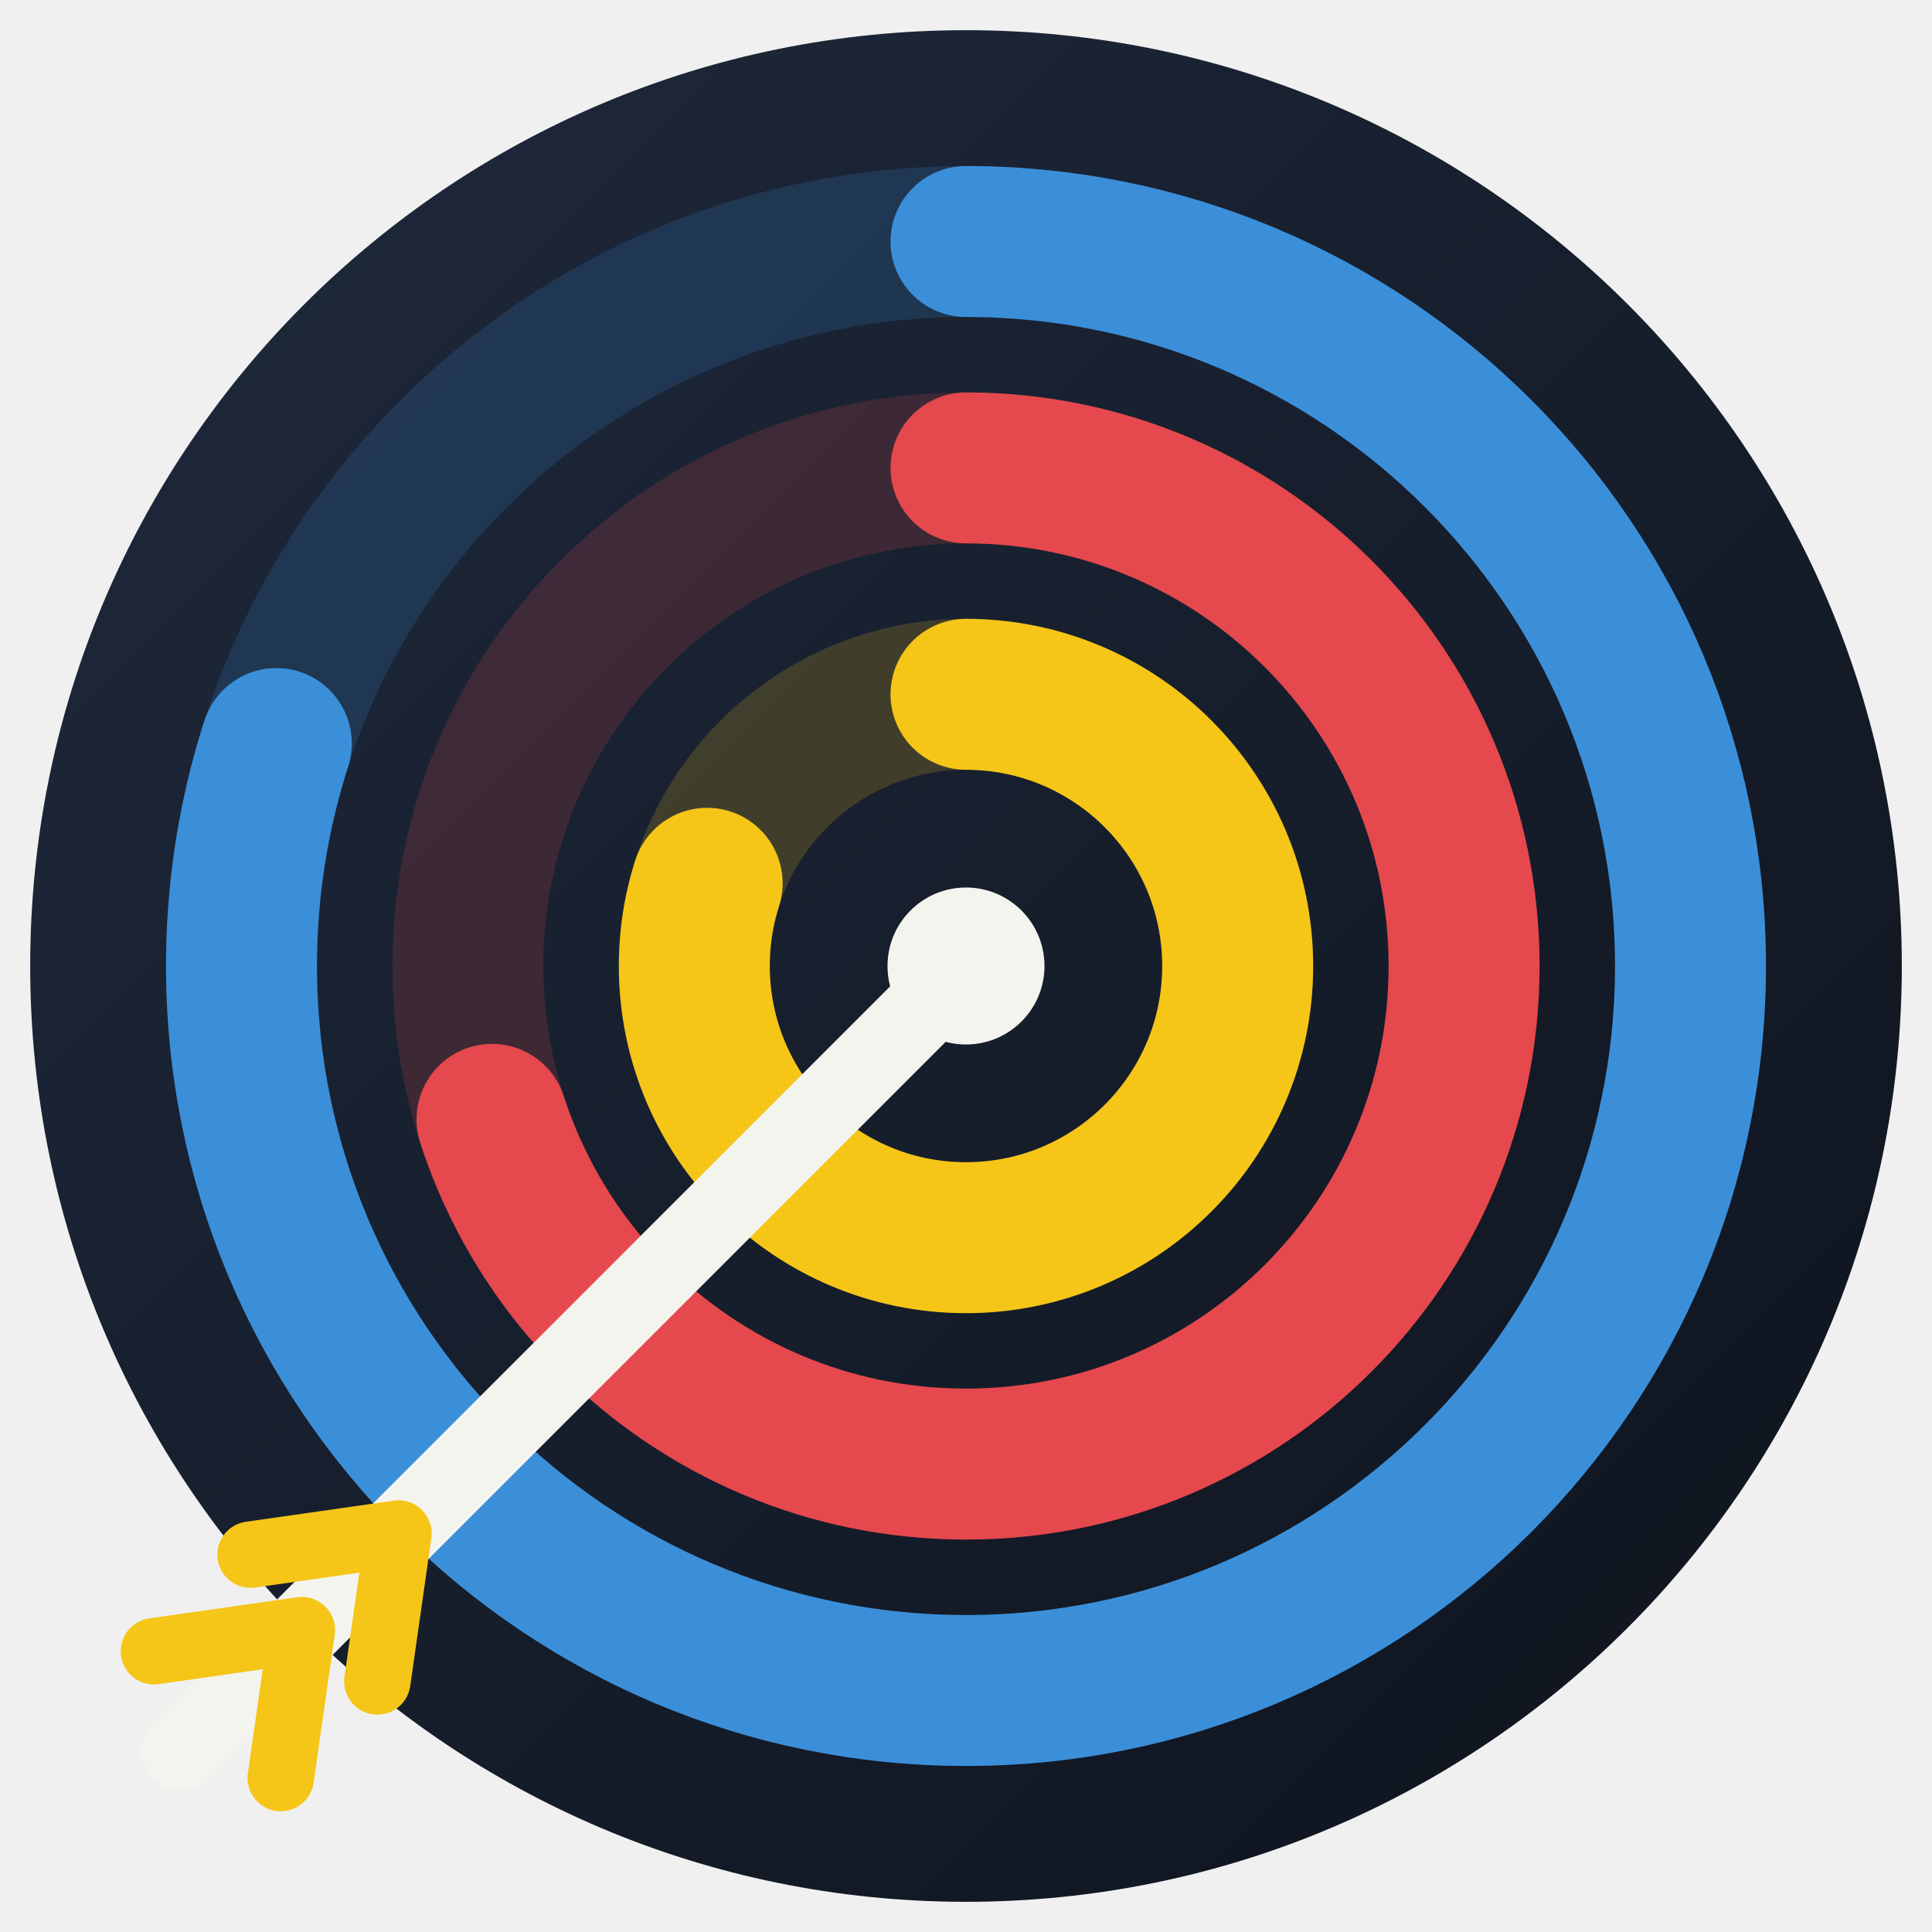
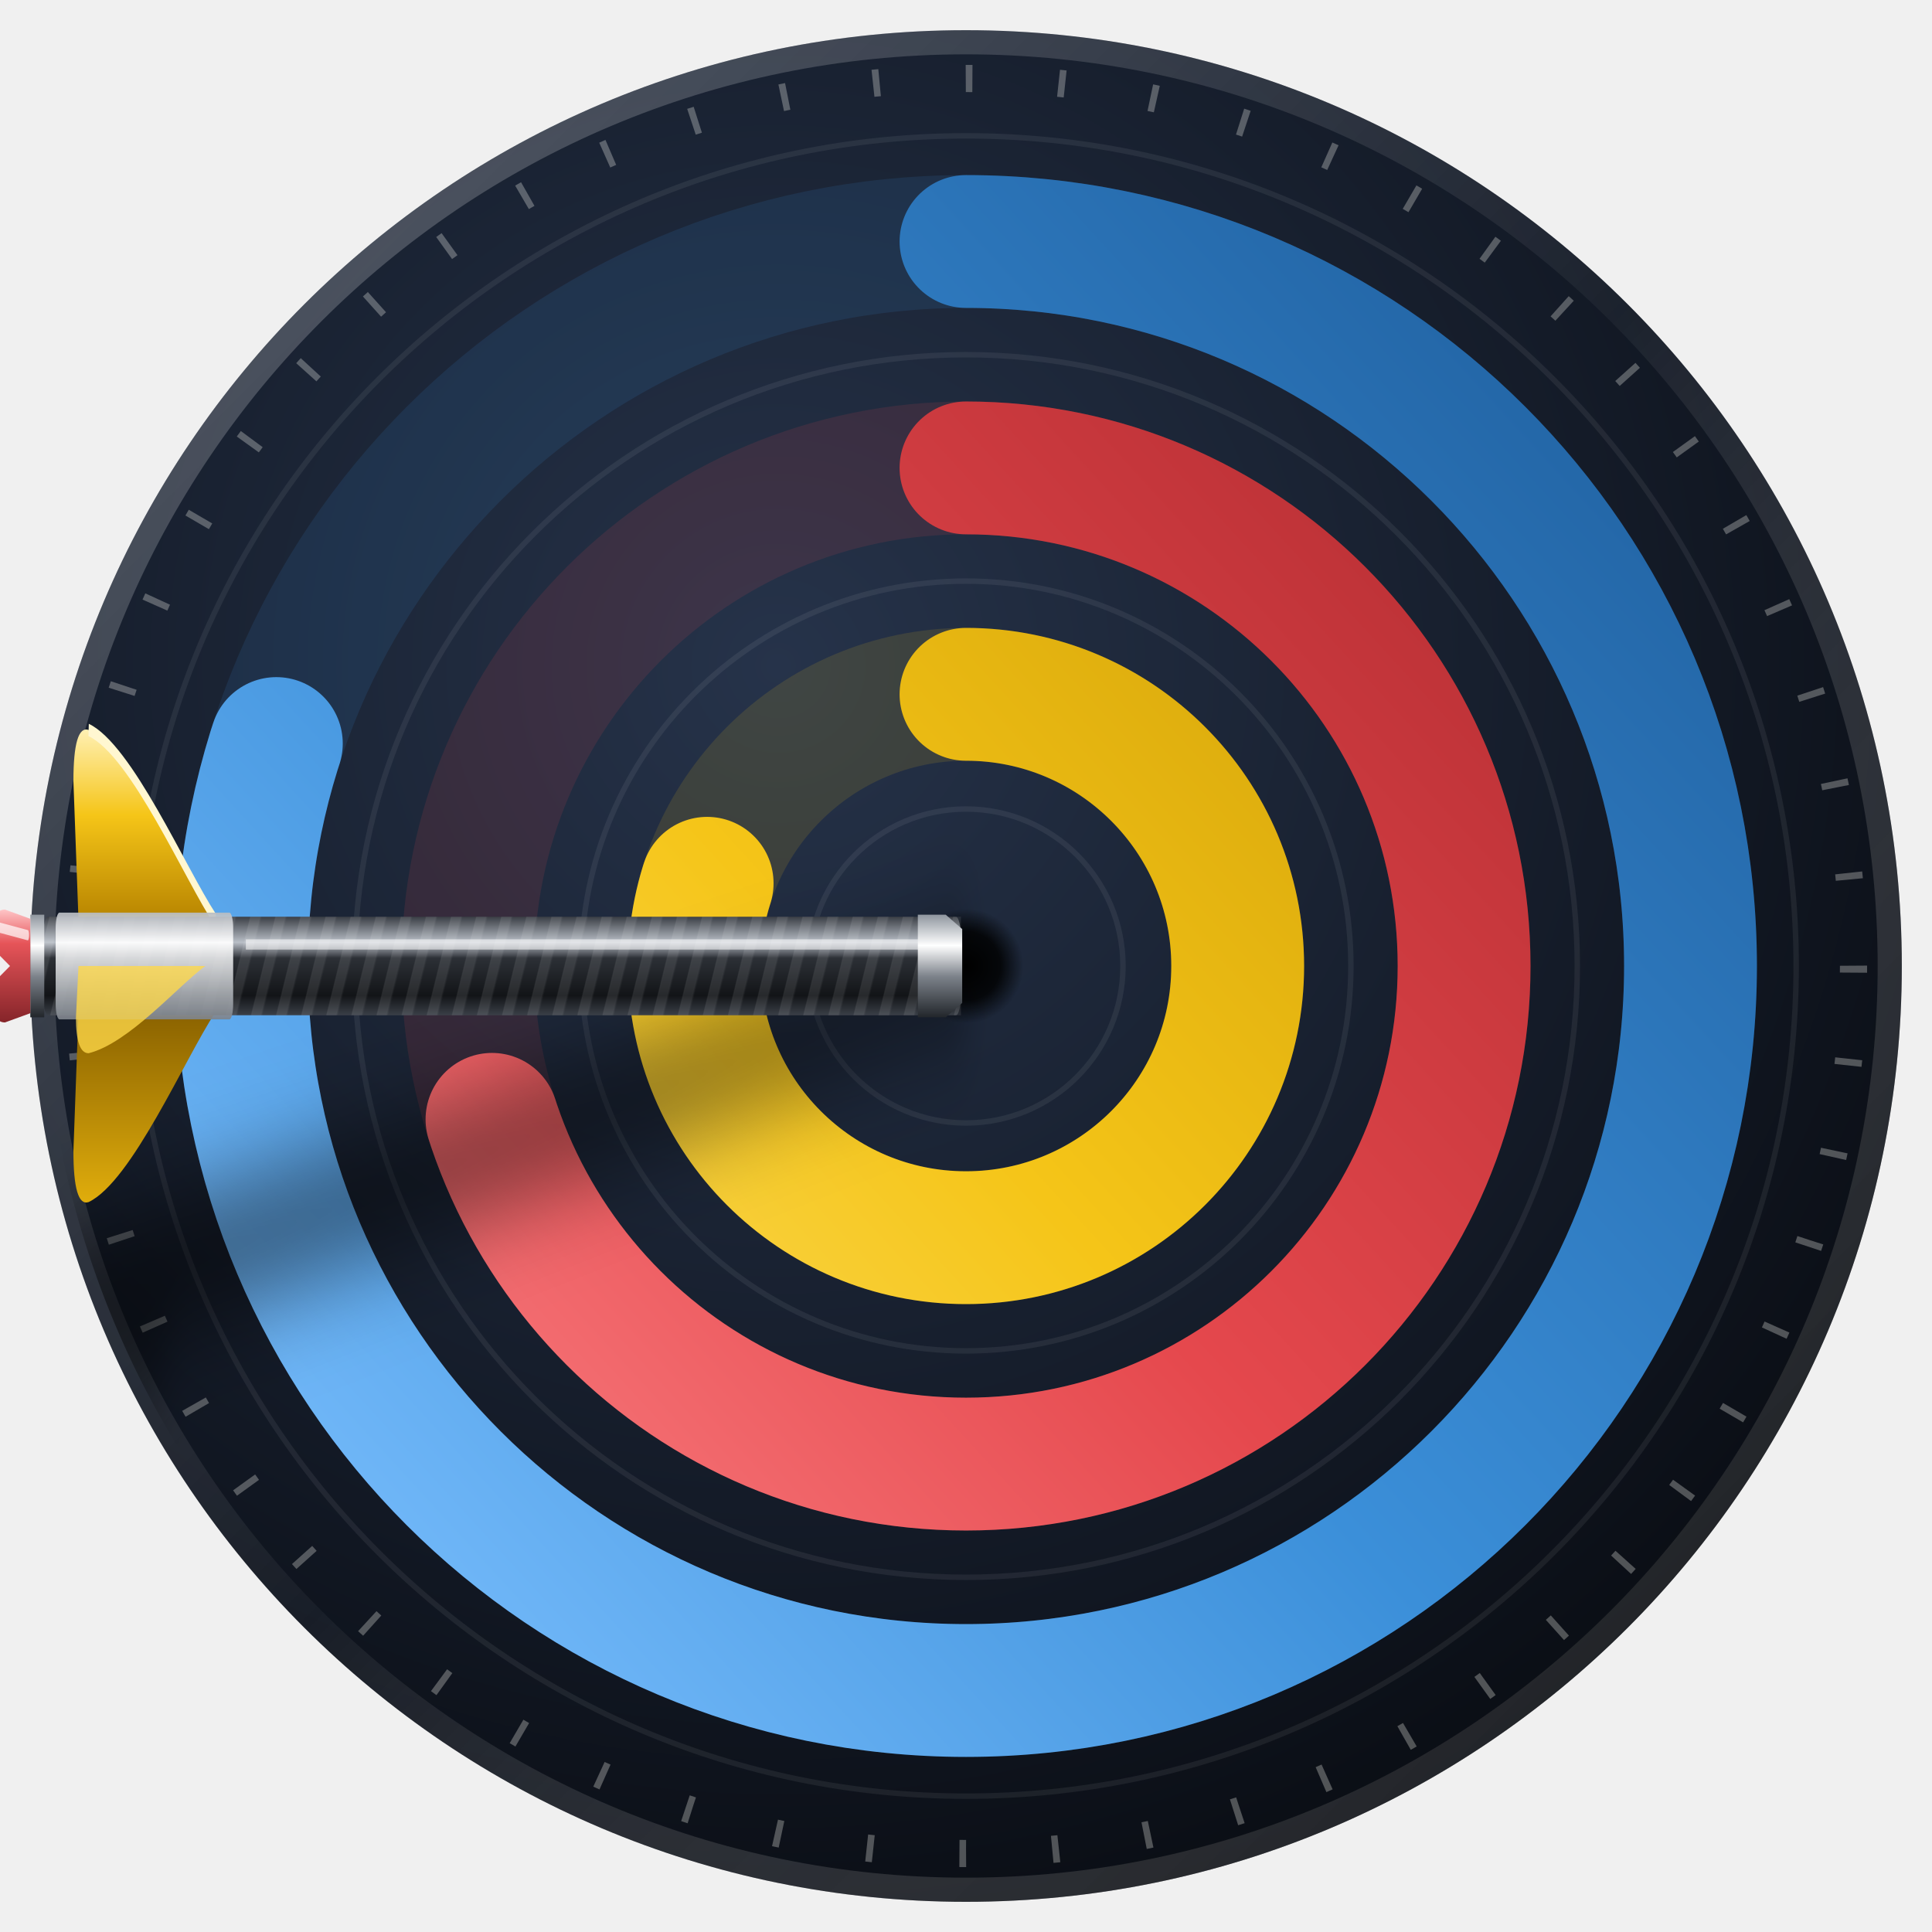
- <svg xmlns="http://www.w3.org/2000/svg" viewBox="0 0 64 64">
+ <svg xmlns="http://www.w3.org/2000/svg" viewBox="0 0 64 64" role="img" aria-label="APL Analytics logo">
  <defs>
-     <linearGradient id="bg" x1="0" y1="0" x2="1" y2="1">
-       <stop offset="0" stop-color="#1f2a3d" />
-       <stop offset="1" stop-color="#0e131c" />
+     <radialGradient id="al-face" cx="40%" cy="34%" r="72%">
+       <stop offset="0" stop-color="#26334a" />
+       <stop offset=".62" stop-color="#141b28" />
+       <stop offset="1" stop-color="#090c12" />
+     </radialGradient>
+     <linearGradient id="al-rim" x1="0" y1="0" x2="1" y2="1">
+       <stop offset="0" stop-color="#fff" stop-opacity=".28" />
+       <stop offset=".5" stop-color="#fff" stop-opacity=".04" />
+       <stop offset="1" stop-color="#000" stop-opacity=".5" />
    </linearGradient>
+     <linearGradient id="al-r0" gradientUnits="userSpaceOnUse" x1="10" y1="8" x2="54" y2="56">
+       <stop offset="0" stop-color="#7cc0ff" />
+       <stop offset=".45" stop-color="#3b8fd9" />
+       <stop offset="1" stop-color="#1f5f9e" />
+     </linearGradient>
+     <linearGradient id="al-r1" gradientUnits="userSpaceOnUse" x1="10" y1="8" x2="54" y2="56">
+       <stop offset="0" stop-color="#ff8a8d" />
+       <stop offset=".45" stop-color="#e5484d" />
+       <stop offset="1" stop-color="#a8262b" />
+     </linearGradient>
+     <linearGradient id="al-r2" gradientUnits="userSpaceOnUse" x1="10" y1="8" x2="54" y2="56">
+       <stop offset="0" stop-color="#ffe682" />
+       <stop offset=".45" stop-color="#f5c518" />
+       <stop offset="1" stop-color="#c08f00" />
+     </linearGradient>
+     <linearGradient id="ar-carbon" x1="0" y1="0" x2="0" y2="1">
+       <stop offset="0" stop-color="#3a3e45" />
+       <stop offset=".26" stop-color="#b9bfc7" />
+       <stop offset=".42" stop-color="#2c3036" />
+       <stop offset=".8" stop-color="#121417" />
+       <stop offset="1" stop-color="#3a3f47" />
+     </linearGradient>
+     <linearGradient id="ar-alu" x1="0" y1="0" x2="0" y2="1">
+       <stop offset="0" stop-color="#5c6670" />
+       <stop offset=".25" stop-color="#f2f5f8" />
+       <stop offset=".5" stop-color="#7e8a96" />
+       <stop offset=".85" stop-color="#2d343b" />
+       <stop offset="1" stop-color="#6b7580" />
+     </linearGradient>
+     <linearGradient id="ar-wood" x1="0" y1="0" x2="0" y2="1">
+       <stop offset="0" stop-color="#8a5a2b" />
+       <stop offset=".28" stop-color="#f1cf98" />
+       <stop offset=".55" stop-color="#b9813f" />
+       <stop offset="1" stop-color="#5b3714" />
+     </linearGradient>
+     <linearGradient id="ar-steel" x1="0" y1="0" x2="0" y2="1">
+       <stop offset="0" stop-color="#8e959e" />
+       <stop offset=".3" stop-color="#ffffff" />
+       <stop offset=".6" stop-color="#7d838b" />
+       <stop offset="1" stop-color="#22262b" />
+     </linearGradient>
+     <linearGradient id="ar-wrap" x1="0" y1="0" x2="0" y2="1">
+       <stop offset="0" stop-color="#b8bcc2" />
+       <stop offset=".28" stop-color="#ffffff" />
+       <stop offset="1" stop-color="#7d838b" />
+     </linearGradient>
+     <linearGradient id="ar-vgold" x1="0" y1="1" x2="0" y2="0">
+       <stop offset="0" stop-color="#b78400" />
+       <stop offset=".55" stop-color="#f5c518" />
+       <stop offset="1" stop-color="#fff0b3" />
+     </linearGradient>
+     <linearGradient id="ar-vgoldD" x1="0" y1="0" x2="0" y2="1">
+       <stop offset="0" stop-color="#8a6200" />
+       <stop offset="1" stop-color="#e0ad0c" />
+     </linearGradient>
+     <linearGradient id="ar-vwhite" x1="0" y1="0" x2="0" y2="1">
+       <stop offset="0" stop-color="#8f969f" />
+       <stop offset="1" stop-color="#eef0f2" />
+     </linearGradient>
+     <linearGradient id="ar-spin" x1="0" y1="0" x2="1" y2="1">
+       <stop offset="0" stop-color="#e9fbff" stop-opacity=".95" />
+       <stop offset=".5" stop-color="#47c2e8" stop-opacity=".7" />
+       <stop offset="1" stop-color="#0b6f93" stop-opacity=".85" />
+     </linearGradient>
+     <linearGradient id="ar-nock" x1="0" y1="0" x2="0" y2="1">
+       <stop offset="0" stop-color="#ffc2c4" />
+       <stop offset=".3" stop-color="#e5484d" />
+       <stop offset="1" stop-color="#7d151a" />
+     </linearGradient>
+     <linearGradient id="ar-nockg" x1="0" y1="0" x2="0" y2="1">
+       <stop offset="0" stop-color="#d9ffcf" />
+       <stop offset=".3" stop-color="#5fd34a" />
+       <stop offset="1" stop-color="#1d6b12" />
+     </linearGradient>
+     <pattern id="ar-weave" width=".7" height=".7" patternUnits="userSpaceOnUse" patternTransform="rotate(45)">
+       <rect width=".3" height=".7" fill="#fff" fill-opacity=".09" />
+     </pattern>
+     <pattern id="ar-bars" width="1.1" height="4" patternUnits="userSpaceOnUse" patternTransform="rotate(-25)">
+       <rect width="1.1" height="4" fill="#d8d2c6" />
+       <rect width=".45" height="4" fill="#4a4036" />
+     </pattern>
+     <filter id="ar-soft" x="-30%" y="-60%" width="160%" height="220%">
+       <feGaussianBlur stdDeviation=".5" />
+     </filter>
+     <clipPath id="ar-face">
+       <circle cx="0" cy="0" r="30.6" />
+     </clipPath>
+     <clipPath id="ar-faceL">
+       <ellipse cx="0" cy="0" rx="36.4" ry="18" />
+     </clipPath>
+     <clipPath id="ar-faceI">
+       <ellipse cx="0" cy="0" rx="36.4" ry="9" />
+     </clipPath>
+     <clipPath id="ar-face8">
+       <circle cx="0" cy="0" r="38.2" />
+     </clipPath>
+     <clipPath id="ar-faceG">
+       <circle cx="32" cy="32" r="30.6" />
+     </clipPath>
+     <radialGradient id="al-hole">
+       <stop offset="0" stop-color="#000" />
+       <stop offset=".6" stop-color="#05070a" />
+       <stop offset="1" stop-color="#05070a" stop-opacity="0" />
+     </radialGradient>
  </defs>
-   <circle cx="32" cy="32" r="31" fill="url(#bg)" />
-   <circle cx="32" cy="32" r="24" fill="none" stroke="#3b8fd9" stroke-opacity=".18" stroke-width="5" />
-   <circle cx="32" cy="32" r="16.5" fill="none" stroke="#e5484d" stroke-opacity=".18" stroke-width="5" />
-   <circle cx="32" cy="32" r="9" fill="none" stroke="#f5c518" stroke-opacity=".18" stroke-width="5" />
-   <circle cx="32" cy="32" r="24" fill="none" stroke="#3b8fd9" stroke-width="5" stroke-linecap="round" stroke-dasharray="120.6 150.8" transform="rotate(-90 32 32)" />
-   <circle cx="32" cy="32" r="16.5" fill="none" stroke="#e5484d" stroke-width="5" stroke-linecap="round" stroke-dasharray="72.6 103.7" transform="rotate(-90 32 32)" />
-   <circle cx="32" cy="32" r="9" fill="none" stroke="#f5c518" stroke-width="5" stroke-linecap="round" stroke-dasharray="45.2 56.5" transform="rotate(-90 32 32)" />
-   <circle cx="32" cy="32" r="2.6" fill="#f4f4ef" />
-   <g stroke-linecap="round">
-     <line x1="6" y1="58" x2="30.4" y2="33.6" stroke="#f4f4ef" stroke-width="2.6" />
-     <path d="M10 54 L9.3 58.9 M10 54 L5.1 54.7 M13.2 50.8 L12.5 55.7 M13.2 50.8 L8.3 51.5" stroke="#f5c518" stroke-width="2.2" />
+   <g>
+     <g>
+       <circle cx="32" cy="32" r="31" fill="url(#al-face)" />
+       <circle cx="32" cy="32" r="30.6" fill="none" stroke="url(#al-rim)" stroke-width=".8" />
+       <circle cx="32" cy="32" r="29.4" fill="none" stroke="#f4f4ef" stroke-opacity=".3" stroke-width=".9" style="stroke-dasharray: 0.22, 2.859" />
+       <circle cx="32" cy="32" r="27.5" fill="none" stroke="#fff" stroke-opacity=".07" stroke-width=".18" />
+       <circle cx="32" cy="32" r="20.25" fill="none" stroke="#fff" stroke-opacity=".07" stroke-width=".18" />
+       <circle cx="32" cy="32" r="12.75" fill="none" stroke="#fff" stroke-opacity=".07" stroke-width=".18" />
+       <circle cx="32" cy="32" r="5.2" fill="none" stroke="#fff" stroke-opacity=".07" stroke-width=".18" />
+       <circle cx="32" cy="32" r="24" fill="none" stroke="#3b8fd9" stroke-opacity=".13" stroke-width="4.4" />
+       <circle cx="32" cy="32" r="16.5" fill="none" stroke="#e5484d" stroke-opacity=".13" stroke-width="4.4" />
+       <circle cx="32" cy="32" r="9" fill="none" stroke="#f5c518" stroke-opacity=".13" stroke-width="4.4" />
+       <g>
+         <circle cx="32" cy="32" r="24" fill="none" stroke="url(#al-r0)" stroke-width="4.4" stroke-linecap="round" transform="rotate(-90 32 32)" style="stroke-dasharray: 120.6, 150.8" />
+         <circle cx="32" cy="32" r="16.5" fill="none" stroke="url(#al-r1)" stroke-width="4.4" stroke-linecap="round" transform="rotate(-90 32 32)" style="stroke-dasharray: 72.6, 103.7" />
+         <circle cx="32" cy="32" r="9" fill="none" stroke="url(#al-r2)" stroke-width="4.4" stroke-linecap="round" transform="rotate(-90 32 32)" style="stroke-dasharray: 45.2, 56.5" />
+       </g>
+     </g>
+   </g>
+   <circle cx="32" cy="32" r="1.9" fill="url(#al-hole)" />
+   <g>
+     <g>
+       <g transform="translate(32 32) scale(.84 3.4)">
+         <g clip-path="url(#ar-faceI)" filter="url(#ar-soft)" opacity=".5">
+           <path d="M0 -.3 L-38 2.9 L-38 4.2 L0 .5 Z" fill="#000" />
+           <path d="M-31 3.4 L-36.5 3.5 L-36.5 5.4 L-32 4.4 Z" fill="#000" opacity=".6" />
+         </g>
+         <path d="M-29.6 .45 C-30.8 .9 -32.9 2.1 -34.6 2.3 Q-35.2 2.35 -35.2 1.8 L-35 .45 Z" fill="url(#ar-vgoldD)" />
+         <path d="M-29.6 -.45 C-30.8 -.9 -32.9 -2.1 -34.6 -2.3 Q-35.2 -2.35 -35.2 -1.8 L-35 -.45 Z" fill="url(#ar-vgold)" />
+         <path d="M-29.6 -.45 C-30.8 -.9 -32.9 -2.1 -34.6 -2.3" fill="none" stroke="#fff7d1" stroke-width=".12" />
+         <rect x="-36.4" y="-.48" width="36.2" height=".96" rx=".2" fill="url(#ar-carbon)" />
+         <rect x="-36.4" y="-.48" width="36.2" height=".96" fill="url(#ar-weave)" />
+         <rect x="-35.9" y="-.52" width="7" height="1.04" rx=".15" fill="url(#ar-wrap)" opacity=".92" />
+         <line x1="-28.4" y1="-.21" x2="-1" y2="-.21" stroke="#fff" stroke-opacity=".55" stroke-width=".1" />
+         <path d="M-30 0 C-31.1 .2 -33 .75 -34.6 .85 Q-35.1 .85 -35.1 .5 L-35 0 Z" fill="#ffd84a" fill-opacity=".78" />
+         <rect x="-36.9" y="-.5" width=".55" height="1" fill="url(#ar-steel)" />
+         <path d="M-36.9 -.46 L-37.9 -.55 Q-38.5 -.55 -38.5 -.2 L-37.7 0 L-38.5 .2 Q-38.5 .55 -37.9 .55 L-36.9 .46 Z" fill="url(#ar-nock)" fill-opacity=".93" />
+         <path d="M-37 -.3 L-38.2 -.38" stroke="#fff" stroke-opacity=".7" stroke-width=".1" stroke-linecap="round" />
+         <path d="M-1.9 -.5 L-.8 -.5 L-.15 -.36 L-.15 .36 L-.8 .5 L-1.9 .5 Z" fill="url(#ar-steel)" />
+       </g>
+     </g>
  </g>
</svg>
